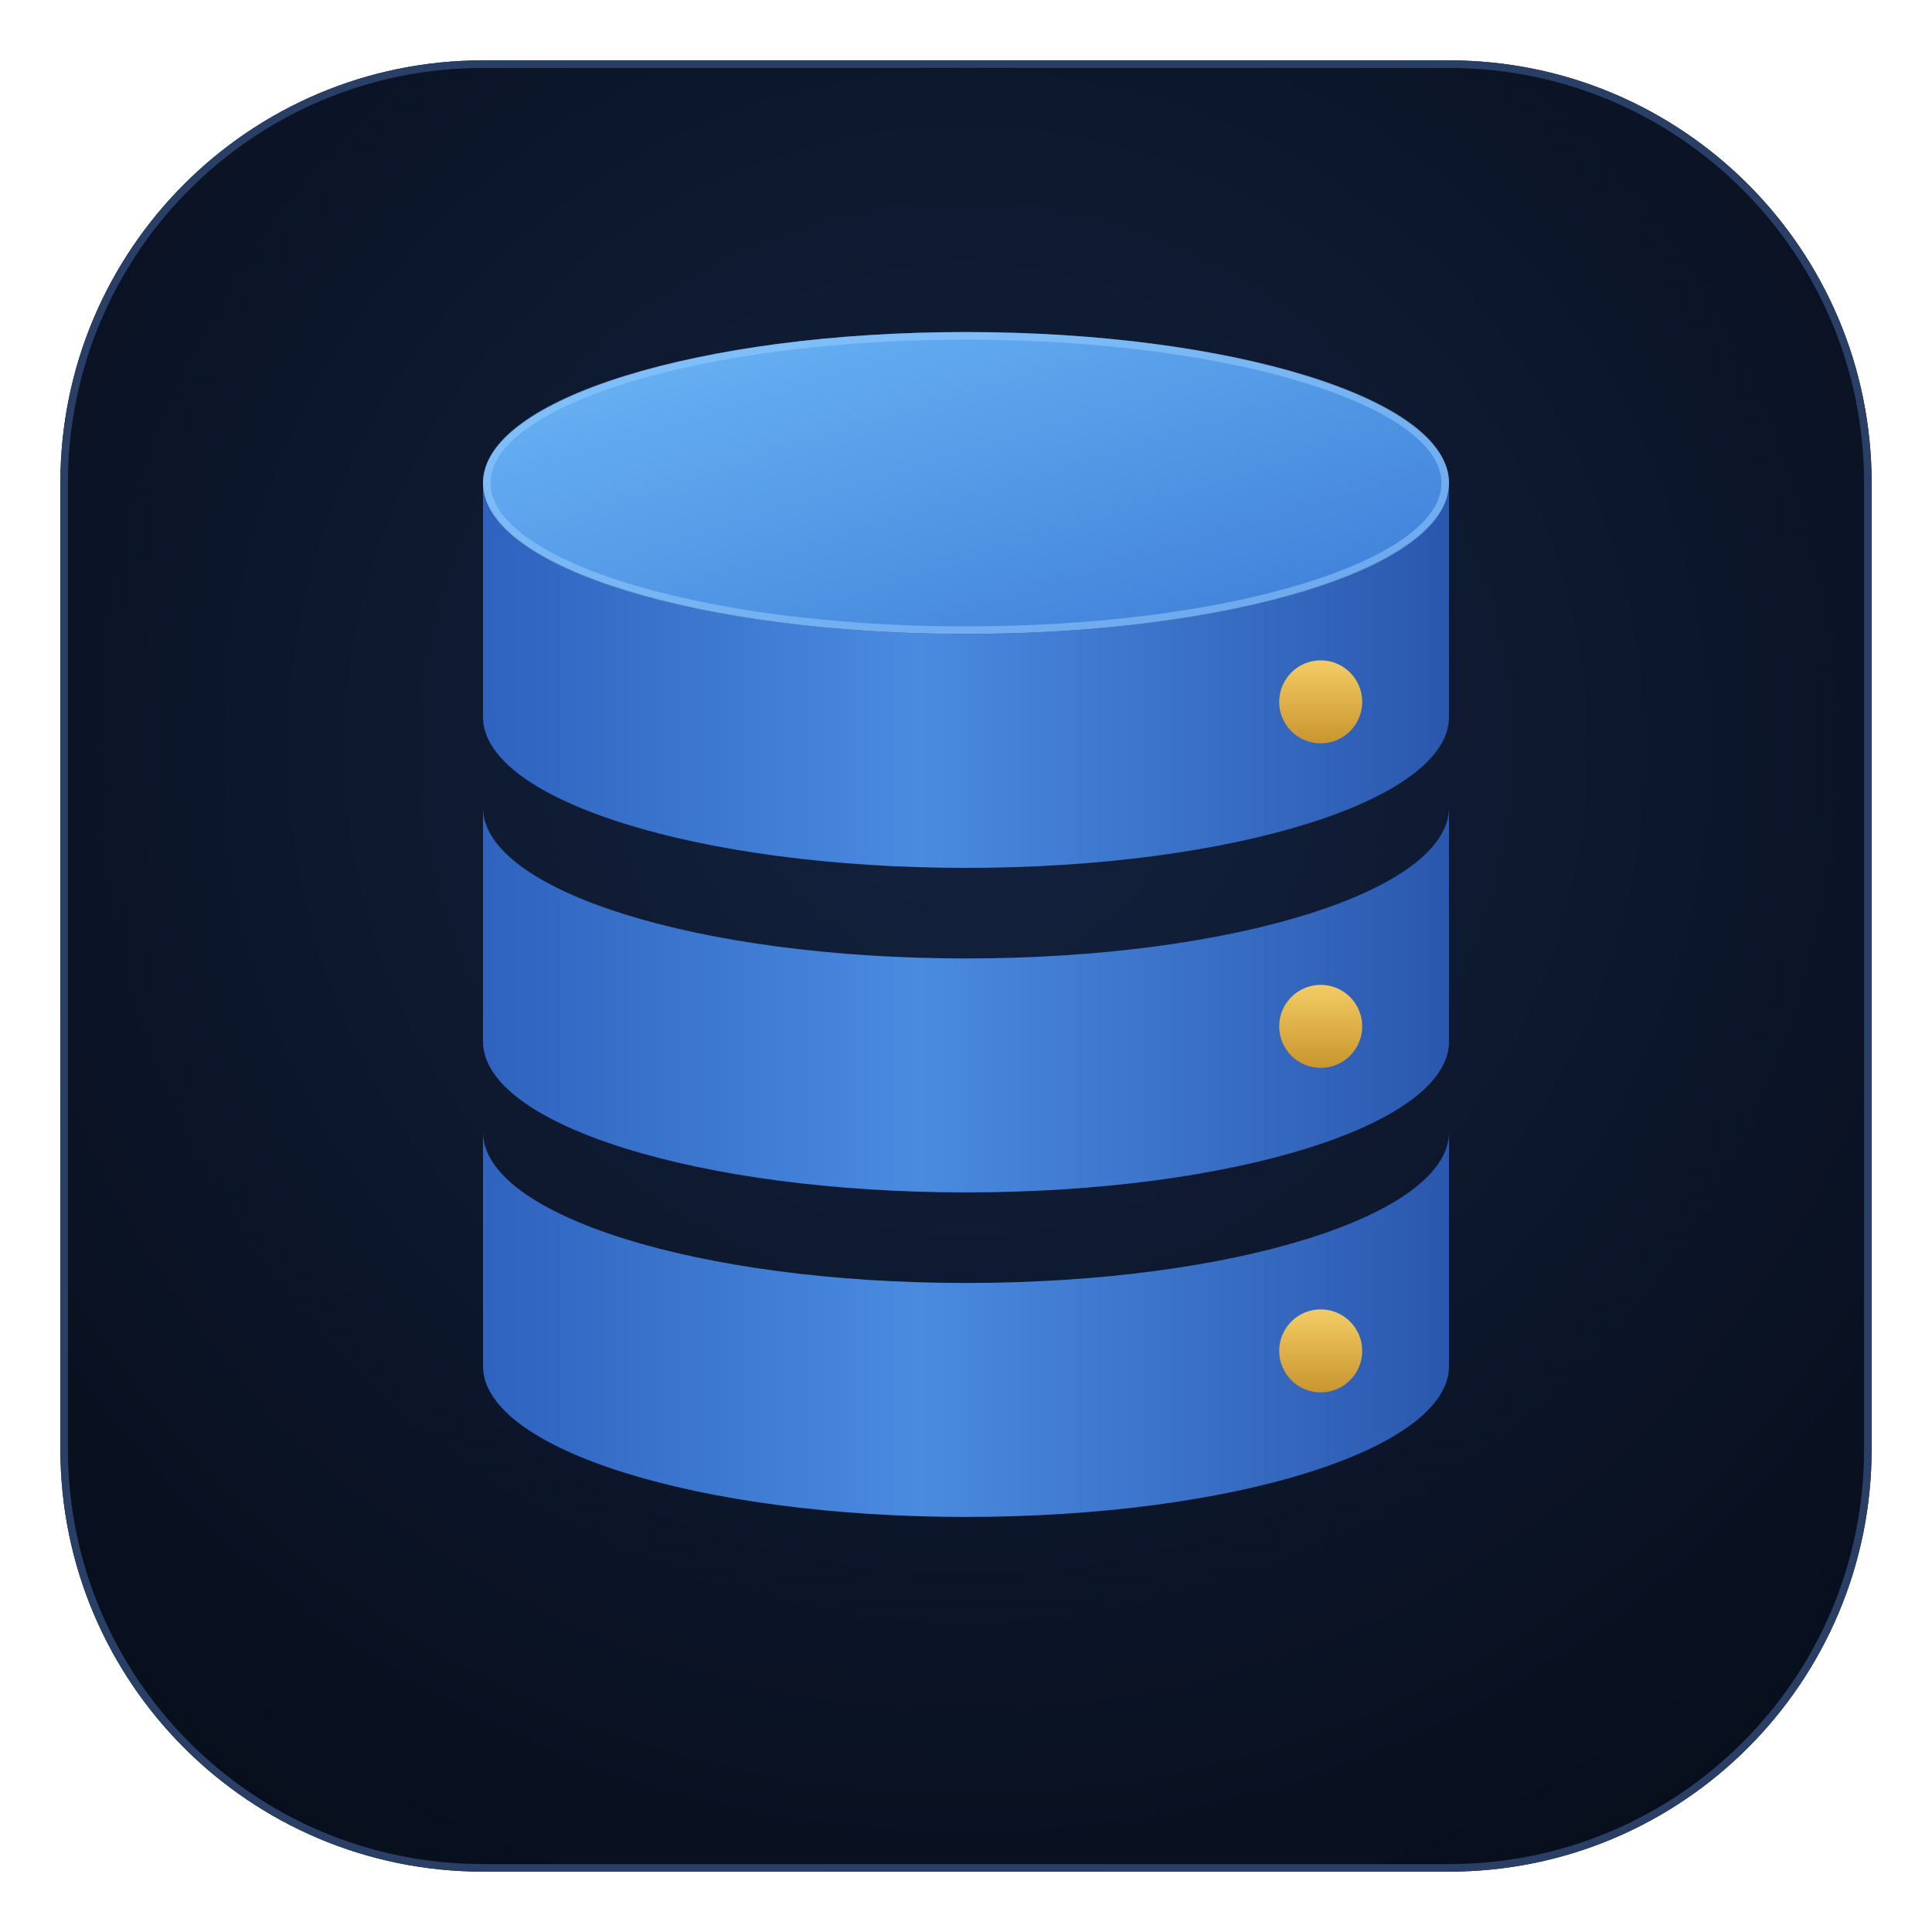
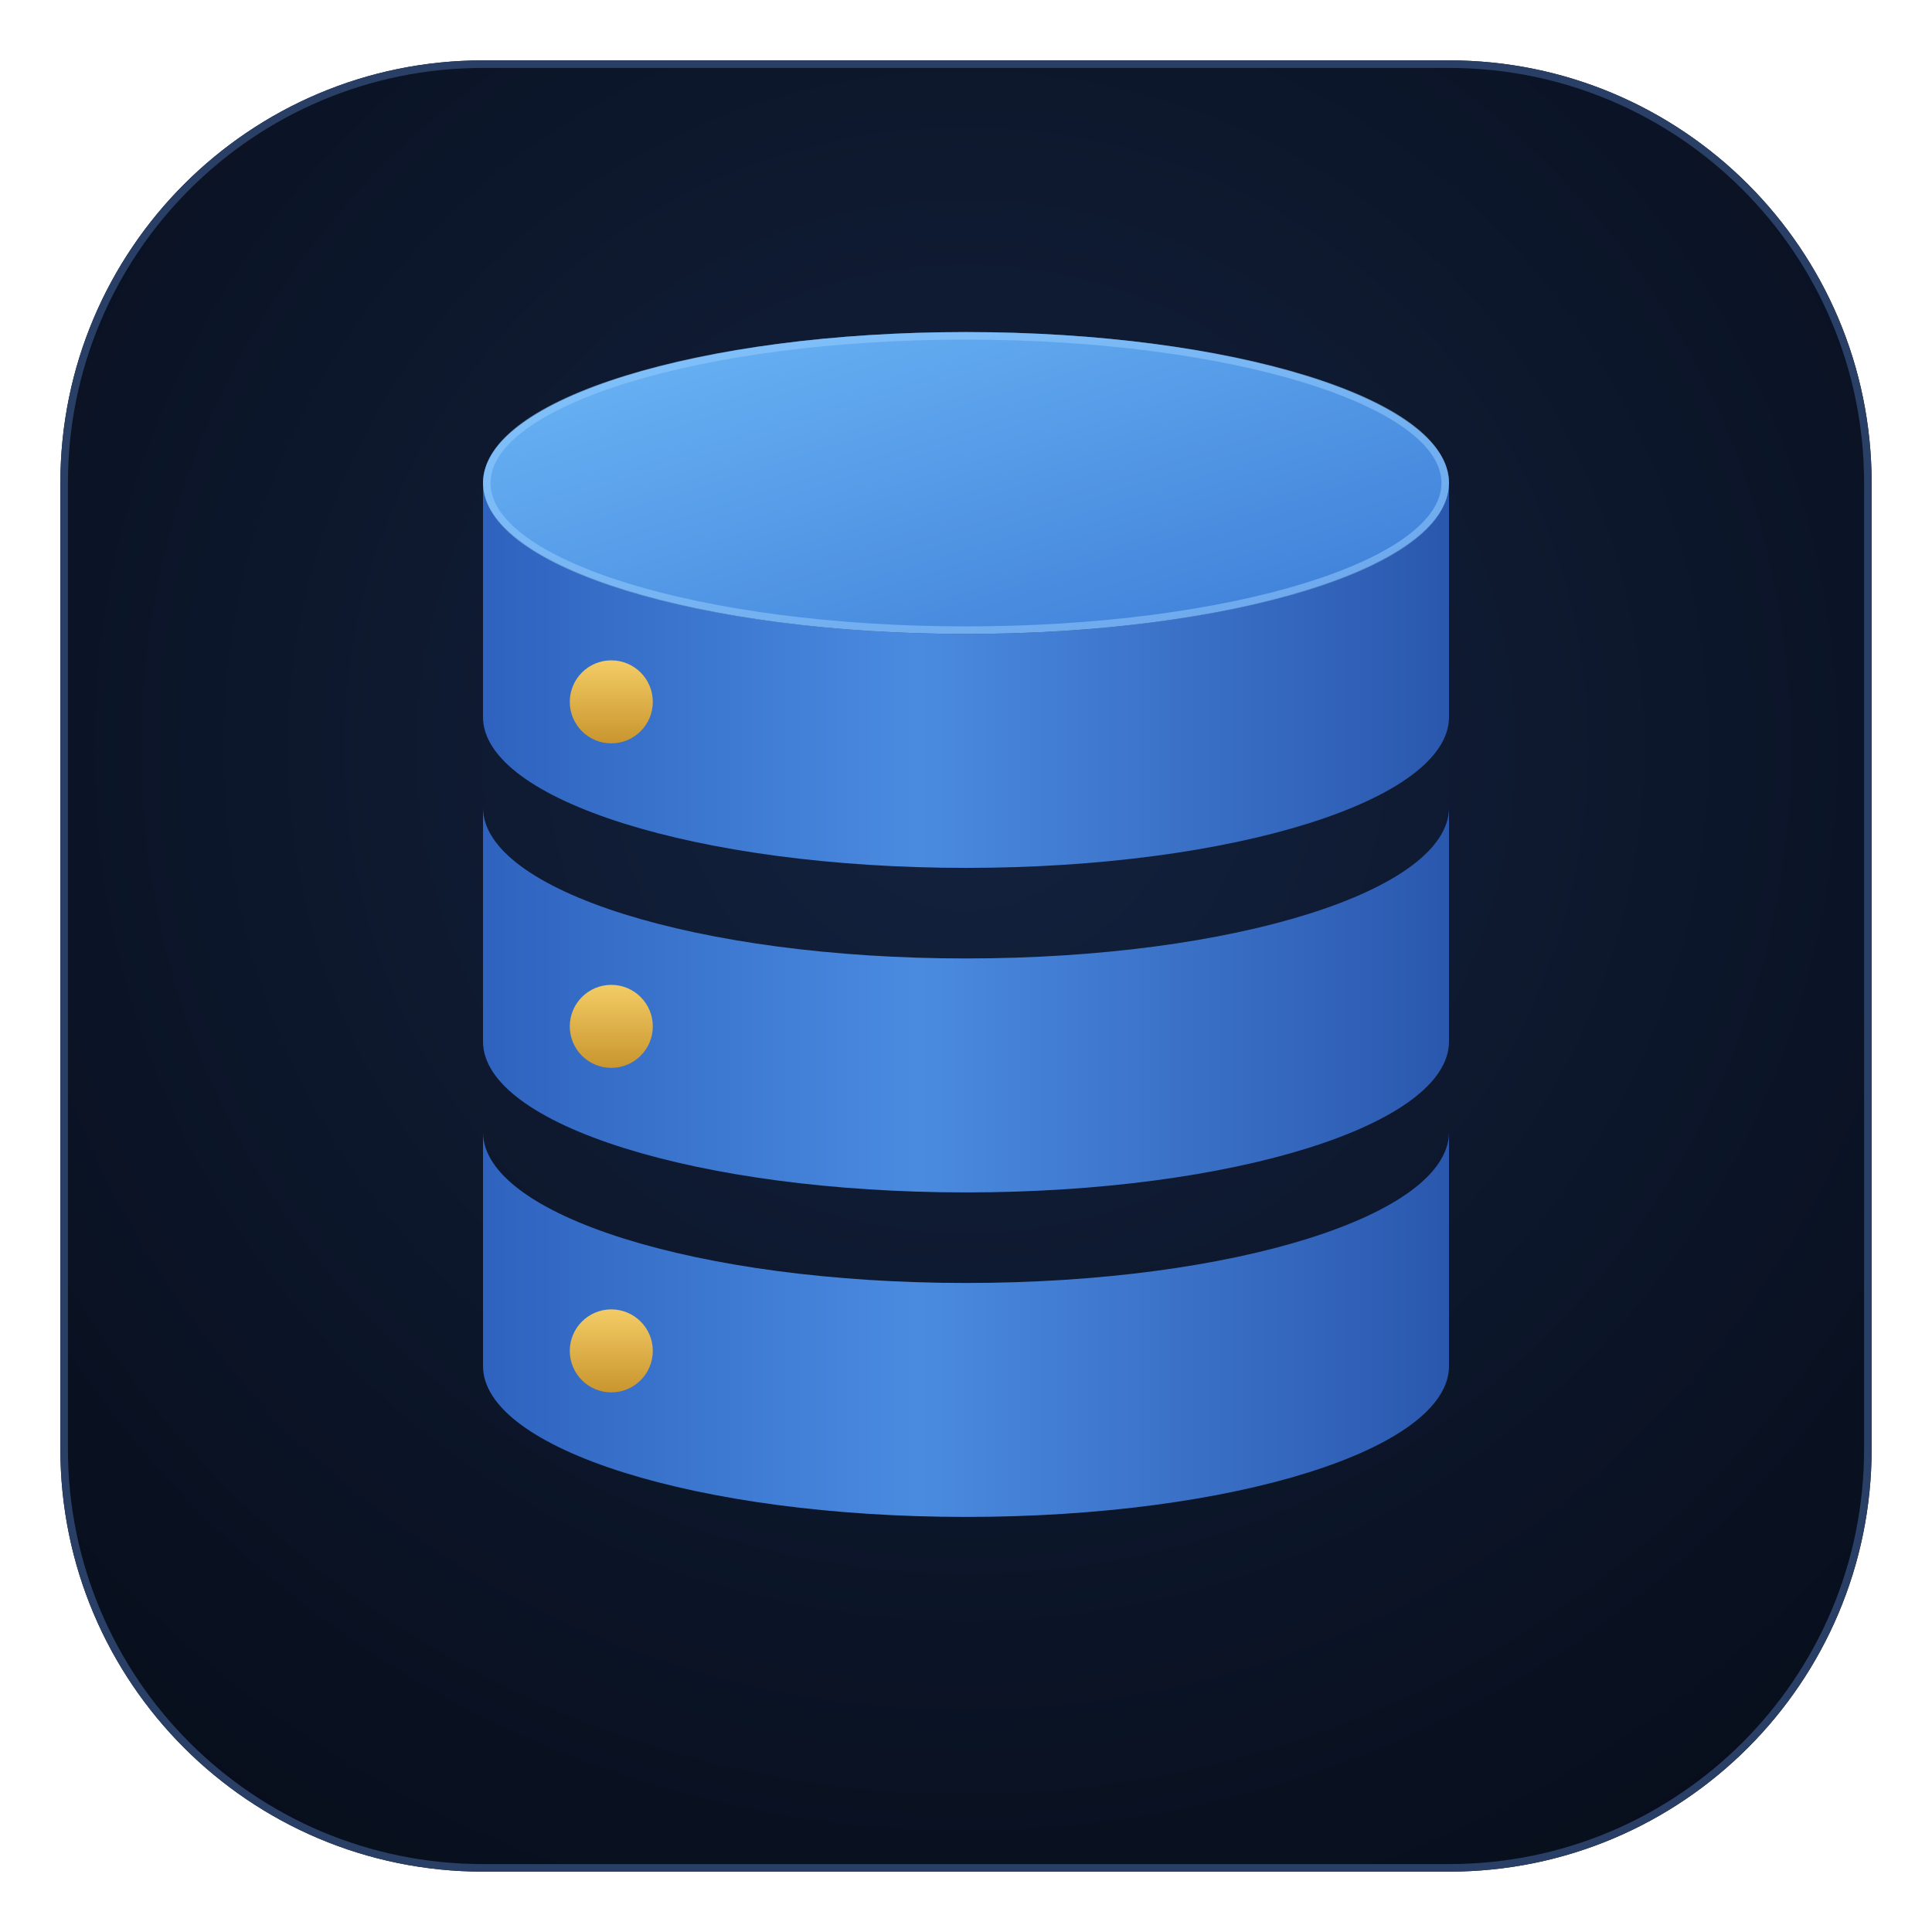
<svg xmlns="http://www.w3.org/2000/svg" viewBox="0 0 512 512" width="512" height="512">
  <defs>
    <radialGradient id="bg" cx=".5" cy=".38" r=".75">
      <stop offset="0" stop-color="#13223F" />
      <stop offset="1" stop-color="#070D1A" />
    </radialGradient>
    <linearGradient id="top" x1="0" y1="0" x2="1" y2="1">
      <stop offset="0" stop-color="#6DB8F7" />
      <stop offset="1" stop-color="#3B7BD6" />
    </linearGradient>
    <linearGradient id="side" x1="0" y1="0" x2="1" y2="0">
      <stop offset="0" stop-color="#2E62BE" />
      <stop offset=".45" stop-color="#4A8BE0" />
      <stop offset="1" stop-color="#2A57AE" />
    </linearGradient>
    <linearGradient id="au" x1="0" y1="0" x2="0" y2="1">
      <stop offset="0" stop-color="#F3CC66" />
      <stop offset="1" stop-color="#C9952E" />
    </linearGradient>
+     <linearGradient id="sky" x1="0" y1="0" x2="0" y2="1">
+       <stop offset="0" stop-color="#8FCBFF" />
+       <stop offset="1" stop-color="#4A8BE0" />
+     </linearGradient>
  </defs>
  <rect x="16" y="16" width="480" height="480" rx="112" fill="url(#bg)" />
  <rect x="17" y="17" width="478" height="478" rx="111" fill="none" stroke="#2A3F66" stroke-width="2" />
-   <g transform="translate(0 0)">
-     <g>
-       <path fill="url(#side)" d="M128 300c0 22 57 40 128 40s128-18 128-40v62c0 22-57 40-128 40s-128-18-128-40z" />
-       <path fill="url(#side)" d="M128 214c0 22 57 40 128 40s128-18 128-40v62c0 22-57 40-128 40s-128-18-128-40z" />
-       <path fill="url(#side)" d="M128 128c0 22 57 40 128 40s128-18 128-40v62c0 22-57 40-128 40s-128-18-128-40z" />
-       <ellipse cx="256" cy="128" rx="128" ry="40" fill="url(#top)" />
-       <ellipse cx="256" cy="128" rx="127" ry="39" fill="none" stroke="#9AD0FF" stroke-opacity=".5" stroke-width="2" />
-     </g>
+   <g>
+     <path fill="url(#side)" d="M128 300c0 22 57 40 128 40s128-18 128-40v62c0 22-57 40-128 40s-128-18-128-40z" />
+     <path fill="url(#side)" d="M128 214c0 22 57 40 128 40s128-18 128-40v62c0 22-57 40-128 40s-128-18-128-40z" />
+     <path fill="url(#side)" d="M128 128c0 22 57 40 128 40s128-18 128-40v62c0 22-57 40-128 40s-128-18-128-40z" />
+     <ellipse cx="256" cy="128" rx="128" ry="40" fill="url(#top)" />
+     <ellipse cx="256" cy="128" rx="127" ry="39" fill="none" stroke="#9AD0FF" stroke-opacity=".5" stroke-width="2" />
    <g fill="url(#au)">
-       <circle cx="350" cy="186" r="11" />
-       <circle cx="350" cy="272" r="11" />
-       <circle cx="350" cy="358" r="11" />
+       <circle cx="162" cy="186" r="11" />
+       <circle cx="162" cy="272" r="11" />
+       <circle cx="162" cy="358" r="11" />
    </g>
  </g>
</svg>
